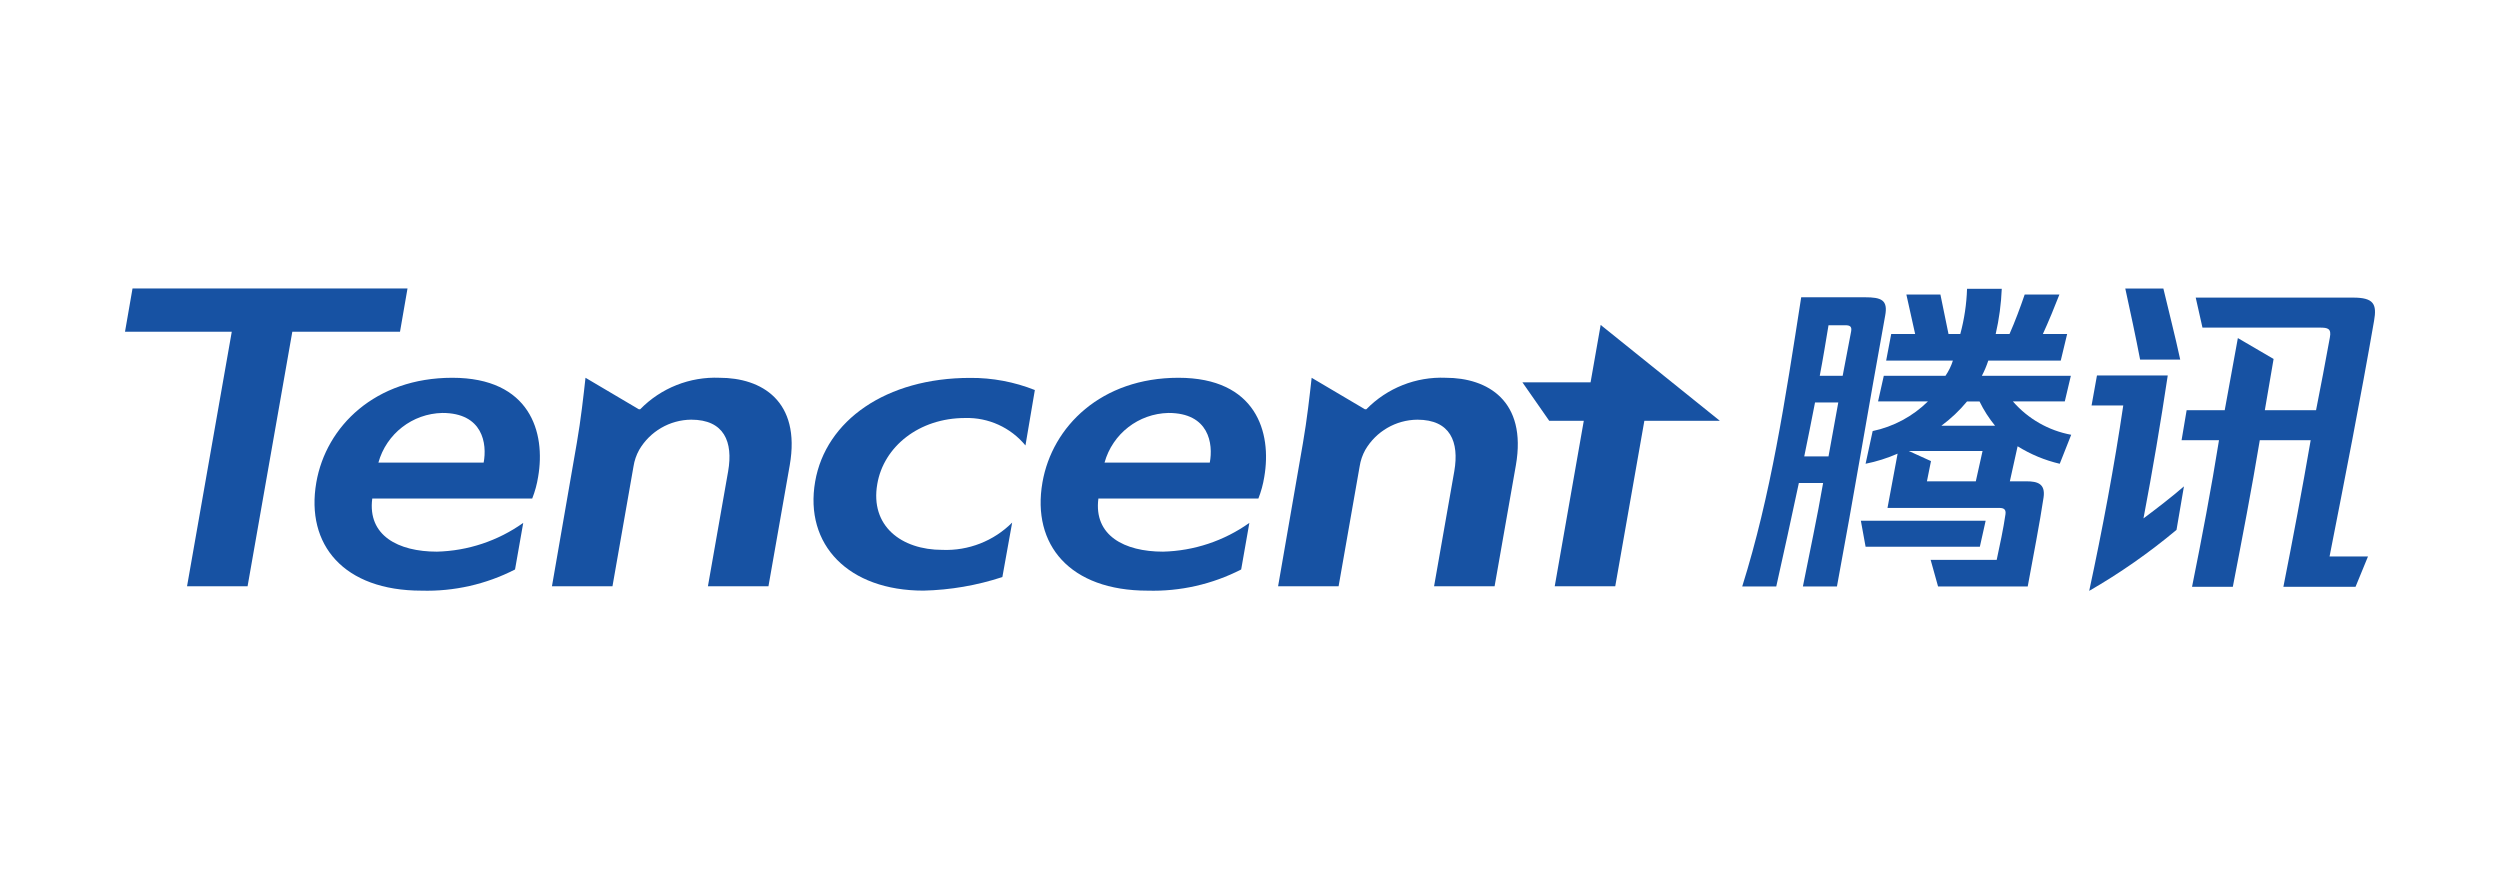
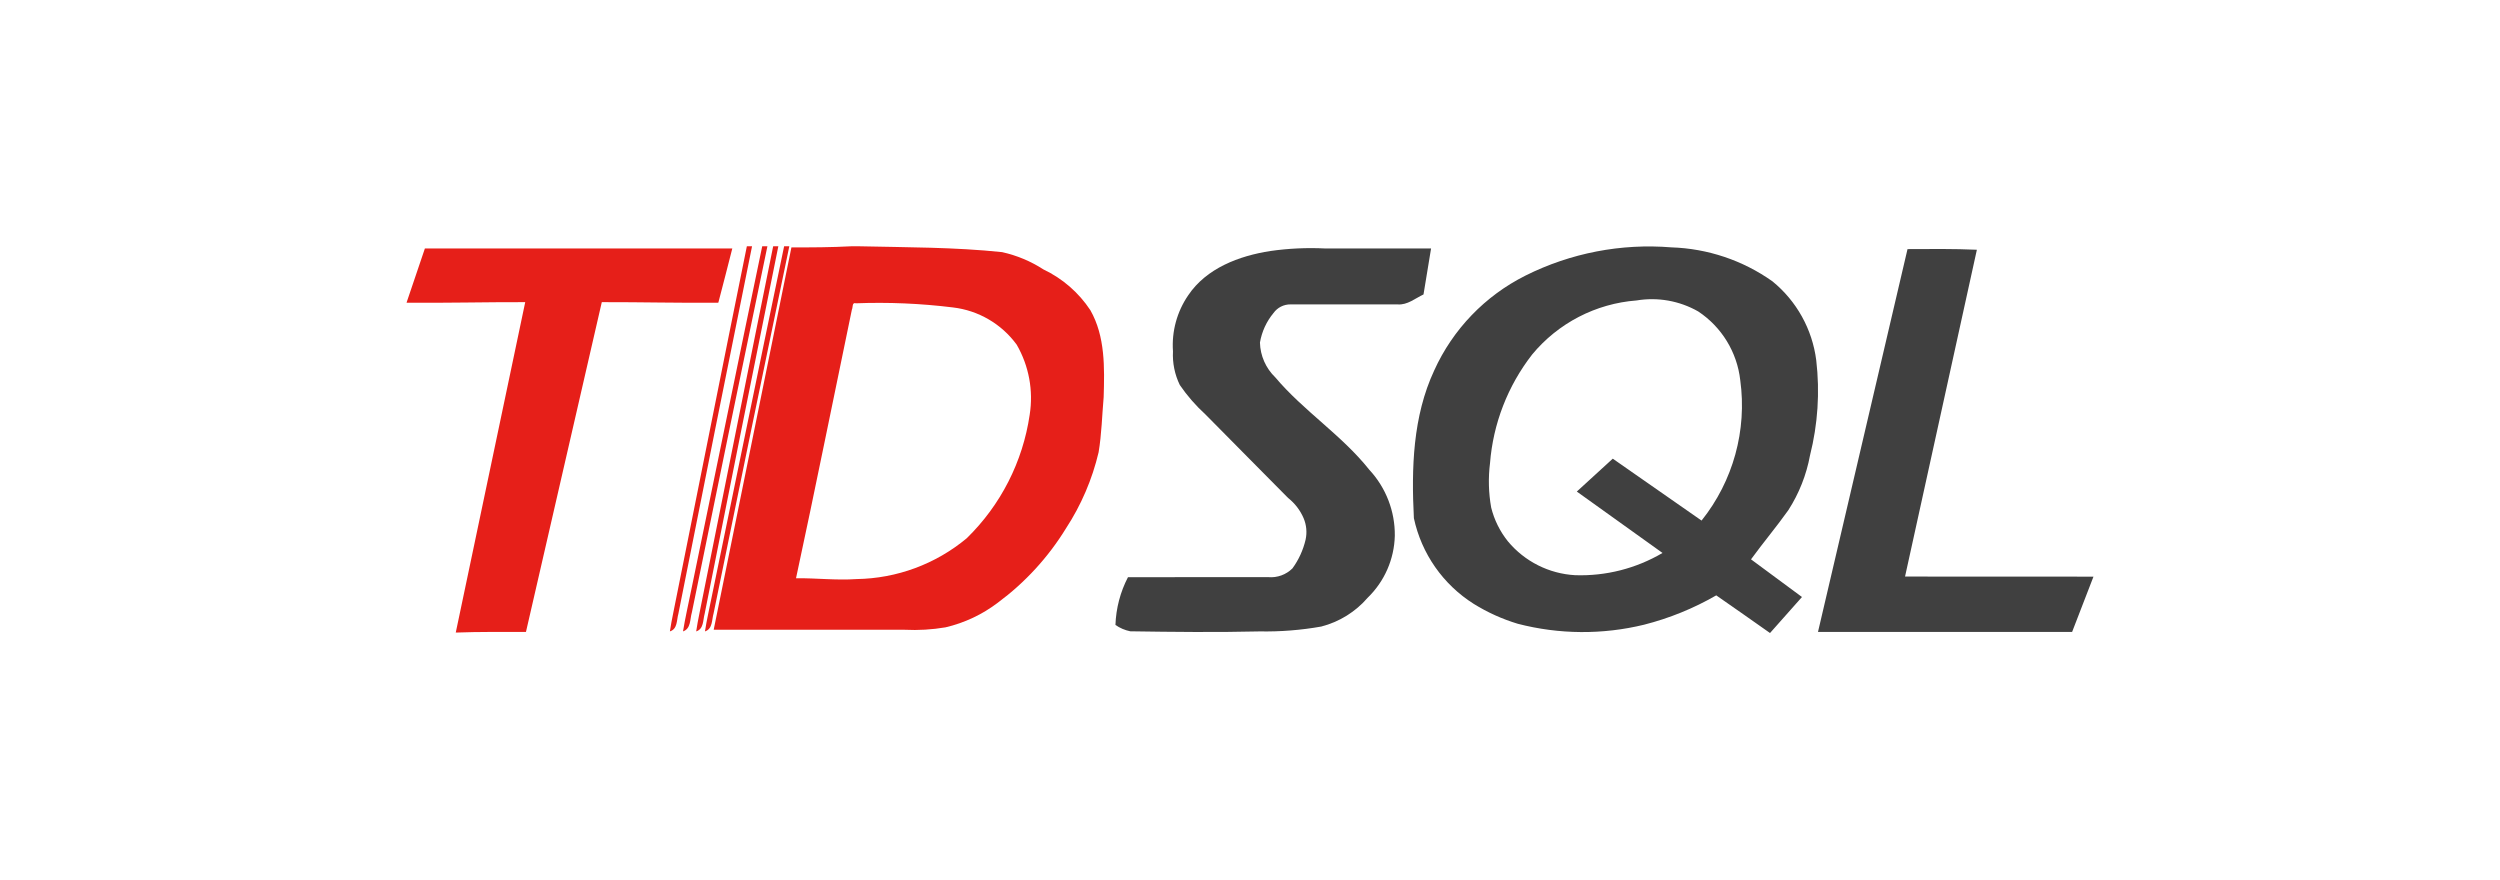
<svg xmlns="http://www.w3.org/2000/svg" viewBox="0 0 180.517 63.492">
  <defs>
-     <style>.a{fill:#1752a3;}</style>
+     <style>.cls-1{fill:#e61f19;}.cls-2{fill:#404040;}</style>
  </defs>
-   <polygon class="a" points="114.85 27.608 109.929 27.608 111.865 30.385 114.36 30.385 112.262 42.33 116.632 42.33 118.734 30.385 124.185 30.385 115.579 23.462 114.85 27.608" />
-   <polygon class="a" points="29.425 20.828 9.569 20.828 9.026 23.955 16.735 23.955 13.506 42.33 17.877 42.33 21.107 23.955 28.883 23.955 29.425 20.828" />
-   <path class="a" d="M32.658,27.278c-5.556,0-9.112,3.497-9.818,7.558-.782,4.511,1.989,7.813,7.596,7.813a13.913,13.913,0,0,0,6.753-1.529l.592-3.364a11.226,11.226,0,0,1-6.234,2.077c-2.795,0-5.017-1.164-4.667-3.834H38.429a7.362,7.362,0,0,0,.427-1.564C39.416,31.212,38.272,27.278,32.658,27.278Zm2.265,6.127H27.322a4.898,4.898,0,0,1,4.622-3.587C34.87,29.817,35.179,32.041,34.923,33.404Z" />
-   <path class="a" d="M51.961,27.278A7.578,7.578,0,0,0,46.227,29.551h-.102l-3.848-2.274c-.142,1.276-.331,3.008-.627,4.708L39.855,42.33h4.37l1.52-8.662a3.572,3.572,0,0,1,.406-1.181A4.397,4.397,0,0,1,49.909,30.303c2.386,0,3.035,1.608,2.669,3.72l-1.461,8.307h4.371L57.026,33.586C57.835,28.93,54.972,27.278,51.961,27.278Z" />
-   <path class="a" d="M104.393,27.278a7.578,7.578,0,0,0-5.734,2.274h-.102l-3.847-2.274c-.142,1.276-.332,3.008-.628,4.708L92.287,42.33h4.369l1.521-8.662a3.566,3.566,0,0,1,.404-1.181,4.399,4.399,0,0,1,3.76-2.183c2.388,0,3.035,1.608,2.669,3.72l-1.46,8.307h4.37l1.538-8.744C110.266,28.93,107.404,27.278,104.393,27.278Z" />
-   <path class="a" d="M85.089,27.278c-5.555,0-9.111,3.497-9.818,7.558-.782,4.511,1.989,7.813,7.596,7.813a13.918,13.918,0,0,0,6.754-1.529l.591-3.364A11.223,11.223,0,0,1,83.978,39.833c-2.793,0-5.014-1.164-4.667-3.834H90.863a7.509,7.509,0,0,0,.426-1.564C91.847,31.212,90.703,27.278,85.089,27.278Zm2.266,6.127H79.754a4.898,4.898,0,0,1,4.621-3.587C87.302,29.817,87.611,32.041,87.355,33.404Z" />
-   <path class="a" d="M58.86,34.771c-.792,4.569,2.407,7.876,7.821,7.876a19.692,19.692,0,0,0,5.697-.98l.707-3.934a6.742,6.742,0,0,1-5.037,1.972c-2.975,0-5.227-1.732-4.703-4.75.456-2.698,3.011-4.772,6.342-4.772a5.443,5.443,0,0,1,4.358,1.982l.678-4.002a12.398,12.398,0,0,0-4.672-.876C63.977,27.286,59.626,30.365,58.86,34.771Z" />
-   <path class="a" d="M136.12,22.804c-1.193,6.547-2.264,13.021-3.48,19.544H130.181c.487-2.458,1.047-5.062,1.46-7.472h-1.752c-.535,2.531-1.095,5.062-1.631,7.472H125.8c2.069-6.596,3.091-13.386,4.259-20.883h4.6C135.852,21.465,136.339,21.66,136.12,22.804Zm-3.383,6.255h-1.679c-.243,1.266-.511,2.58-.779,3.894h1.752Zm.511-5.574h-1.217c-.195,1.168-.389,2.385-.633,3.651h1.655l.608-3.188C133.734,23.583,133.588,23.485,133.248,23.485Zm9.711,15.991H134.708l-.341-1.874h9.005V37.626Zm2.726-7.253-.56,2.531h1.193c.803,0,1.387.17,1.241,1.168-.268,1.801-.755,4.308-1.144,6.425h-6.474L139.405,40.425h4.77c.219-1.022.487-2.264.633-3.286.049-.341-.097-.463-.438-.463H136.29l.73-3.919a11.272,11.272,0,0,1-2.312.73l.511-2.361a8.062,8.062,0,0,0,3.992-2.142h-3.602l.414-1.85h4.454a4.122,4.122,0,0,0,.535-1.095h-4.819l.365-1.923h1.728l-.633-2.848h2.458l.584,2.848h.852a14.253,14.253,0,0,0,.487-3.261h2.507a17.848,17.848,0,0,1-.438,3.261h.998c.389-.876.779-1.923,1.095-2.848h2.507c-.341.876-.779,1.947-1.193,2.848h1.752l-.462,1.923h-5.233a7.013,7.013,0,0,1-.462,1.095h6.425l-.438,1.85H145.344a7.34,7.34,0,0,0,4.211,2.41l-.828,2.093A10.083,10.083,0,0,1,145.685,32.223Zm-2.531.341h-5.33l1.606.73-.292,1.46h3.529Zm.901-1.825a8.905,8.905,0,0,1-1.12-1.752H142.034a10.519,10.519,0,0,1-1.85,1.752Z" />
-   <path class="a" d="M151.415,27.112h5.111c-.511,3.407-1.095,6.864-1.752,10.32.974-.73,1.996-1.509,2.921-2.312l-.536,3.14a44.412,44.412,0,0,1-6.304,4.405c.949-4.405,1.825-9.078,2.458-13.386h-2.288Zm6.012-1.144c-.365-1.704-.828-3.481-1.217-5.135h-2.75c.365,1.679.755,3.48,1.071,5.135Zm12.486-4.478H158.546l.487,2.166h8.494c.56,0,.827.073.706.706-.316,1.752-.657,3.529-.998,5.257h-3.699l.633-3.699-2.58-1.509-.949,5.208h-2.75l-.365,2.166h2.702c-.56,3.505-1.241,7.083-1.947,10.587h2.945c.681-3.529,1.363-7.058,1.947-10.587h3.675c-.609,3.529-1.29,7.156-1.971,10.587h5.209l.9-2.191h-2.775c1.095-5.574,2.239-11.391,3.213-17.013C171.64,21.952,171.397,21.489,169.912,21.489Z" />
+   <g id="tencent">
+     <g id="_ff0000ff" data-name="#ff0000ff">
+       <path class="cls-1" d="M53.928,17.783h.375q-2.684,13.265-5.321,26.542c-.13.451-.052,1.095-.611,1.266.065-.437.147-.87.236-1.302C50.387,35.455,52.135,26.613,53.928,17.783Z" />
+       <path class="cls-1" d="M55.037,17.783h.375Q52.657,31,49.956,44.227c-.144.478-.055,1.168-.638,1.365.16-.995.392-1.978.589-2.967C51.623,34.346,53.306,26.059,55.037,17.783Z" />
+       <path class="cls-1" d="M55.828,17.783h.373q-2.684,13.265-5.321,26.539c-.127.454-.055,1.092-.611,1.271.063-.434.146-.864.233-1.293C52.284,35.463,54.032,26.618,55.828,17.783Z" />
+       <path class="cls-1" d="M56.619,17.783h.375q-2.763,13.246-5.467,26.503c-.138.464-.057,1.123-.625,1.307.065-.424.146-.845.234-1.264C52.972,35.482,54.77,26.626,56.619,17.783Z" />
+       <path class="cls-1" d="M61.478,17.783h.549c3.445.078,6.899.063,10.33.422a9.141,9.141,0,0,1,2.983,1.248,8.355,8.355,0,0,1,3.392,2.946c1.081,1.899,1.022,4.16.96,6.274-.116,1.329-.146,2.668-.365,3.984a17.295,17.295,0,0,1-2.353,5.49,19.117,19.117,0,0,1-4.922,5.37,10.005,10.005,0,0,1-3.783,1.782,13.597,13.597,0,0,1-2.946.174q-6.895-.005-13.789-.003Q54.344,31.667,57.146,17.862c1.445.008,2.889-.003,4.332-.079m.032,4.581c-1.346,6.462-2.641,12.936-4.032,19.389,1.457-.016,2.911.161,4.367.06A12.731,12.731,0,0,0,69.804,38.866a15.6,15.6,0,0,0,4.546-8.916,7.708,7.708,0,0,0-.938-5.063,6.667,6.667,0,0,0-4.603-2.688,43.674,43.674,0,0,0-7.003-.299C61.504,21.803,61.599,22.211,61.51,22.363Z" />
+       <path class="cls-1" d="M30.68,17.941H52.877c-.328,1.307-.671,2.611-1.009,3.916-2.805.028-5.609-.047-8.414-.04q-2.736,11.907-5.476,23.813c-1.69.002-3.38-.017-5.069.046Q35.416,33.745,37.925,21.817c-2.858-.008-5.713.068-8.571.04C29.795,20.552,30.243,19.248,30.68,17.941Z" />
+     </g>
+     <g id="_404040ff" data-name="#404040ff">
+       <path class="cls-2" d="M91.728,18.125A20.71,20.71,0,0,1,95.689,17.941h7.644c-.188,1.106-.359,2.214-.546,3.32-.601.282-1.16.772-1.861.72q-3.871-.009-7.74-.002a1.49,1.49,0,0,0-1.228.62,4.538,4.538,0,0,0-.981,2.134,3.622,3.622,0,0,0,1.108,2.516c2.052,2.432,4.801,4.171,6.785,6.668a6.889,6.889,0,0,1,1.845,4.766,6.45,6.45,0,0,1-1.957,4.475A6.612,6.612,0,0,1,95.405,45.241a23.183,23.183,0,0,1-4.452.351c-3.114.074-6.228.04-9.342-.008a2.901,2.901,0,0,1-1.068-.457,8.074,8.074,0,0,1,.905-3.451q5.07-.007,10.139-.002a2.208,2.208,0,0,0,1.737-.633,5.734,5.734,0,0,0,.948-2.07,2.562,2.562,0,0,0-.144-1.557,3.721,3.721,0,0,0-1.115-1.454c-1.998-2.008-3.981-4.03-5.976-6.039a12.237,12.237,0,0,1-1.845-2.119,4.958,4.958,0,0,1-.495-2.432,6.361,6.361,0,0,1,1.097-4.043C87.111,19.363,89.476,18.474,91.728,18.125Z" />
+       <path class="cls-2" d="M110.153,19.898a19.932,19.932,0,0,1,10.538-2.036,13.362,13.362,0,0,1,7.286,2.448,8.779,8.779,0,0,1,3.168,5.702,19.029,19.029,0,0,1-.451,6.873,11.01,11.01,0,0,1-1.563,3.951c-.861,1.212-1.821,2.35-2.696,3.552,1.223.911,2.457,1.808,3.68,2.72-.766.87-1.54,1.734-2.308,2.601-1.294-.907-2.582-1.824-3.883-2.72a20.606,20.606,0,0,1-5.212,2.119,18.687,18.687,0,0,1-9.12-.068,13.313,13.313,0,0,1-3.176-1.435,9.728,9.728,0,0,1-4.324-6.188c-.184-3.592-.081-7.348,1.467-10.666a14.219,14.219,0,0,1,6.595-6.853m.471,5.709a14.644,14.644,0,0,0-3.036,7.838,10.714,10.714,0,0,0,.084,3.204,6.345,6.345,0,0,0,1.207,2.438,6.806,6.806,0,0,0,4.857,2.446,11.664,11.664,0,0,0,6.308-1.606q-3.092-2.217-6.188-4.433c.861-.796,1.731-1.582,2.596-2.375q3.204,2.238,6.411,4.47a13.325,13.325,0,0,0,2.794-10.136,6.881,6.881,0,0,0-3.036-4.965,6.756,6.756,0,0,0-4.454-.793A10.851,10.851,0,0,0,110.624,25.607Z" />
+       <path class="cls-2" d="M137.736,17.987c1.669-.008,3.34-.028,5.008.046q-2.599,11.798-5.187,23.598c4.535.011,9.069,0,13.606.006-.516,1.331-1.033,2.661-1.543,3.994H131.271Q134.503,31.808,137.736,17.987Z" />
+     </g>
+   </g>
</svg>
